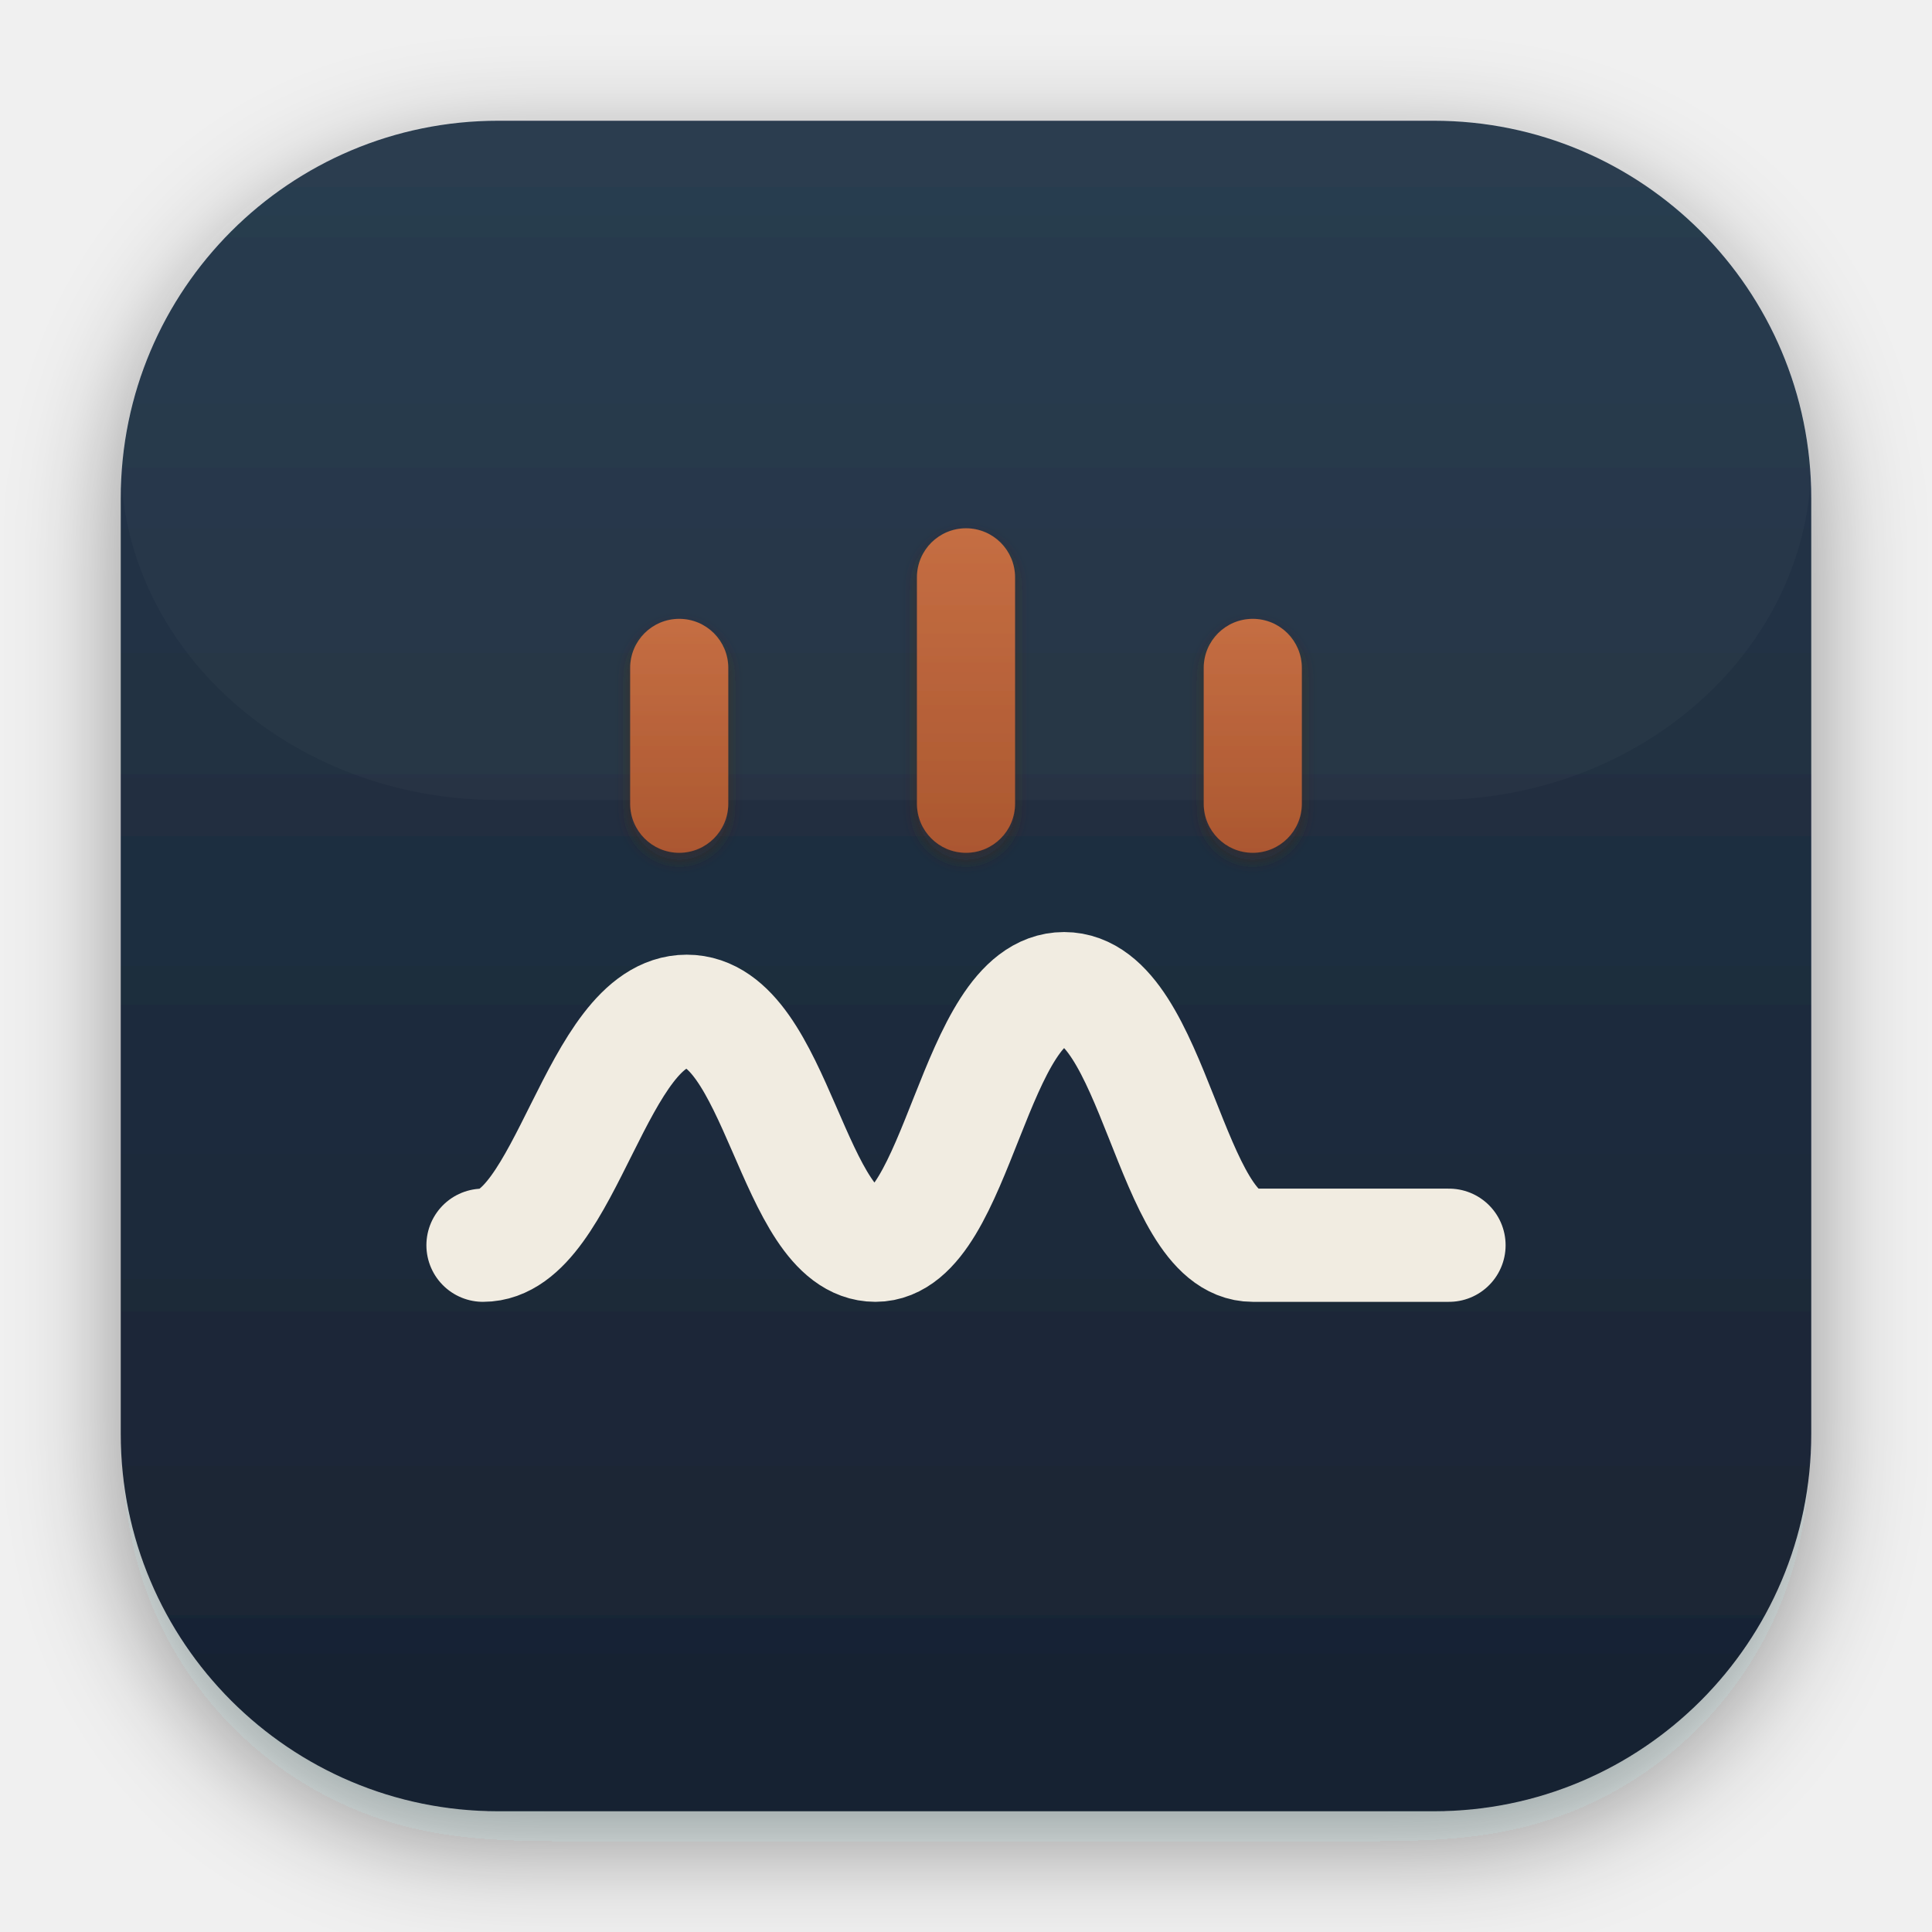
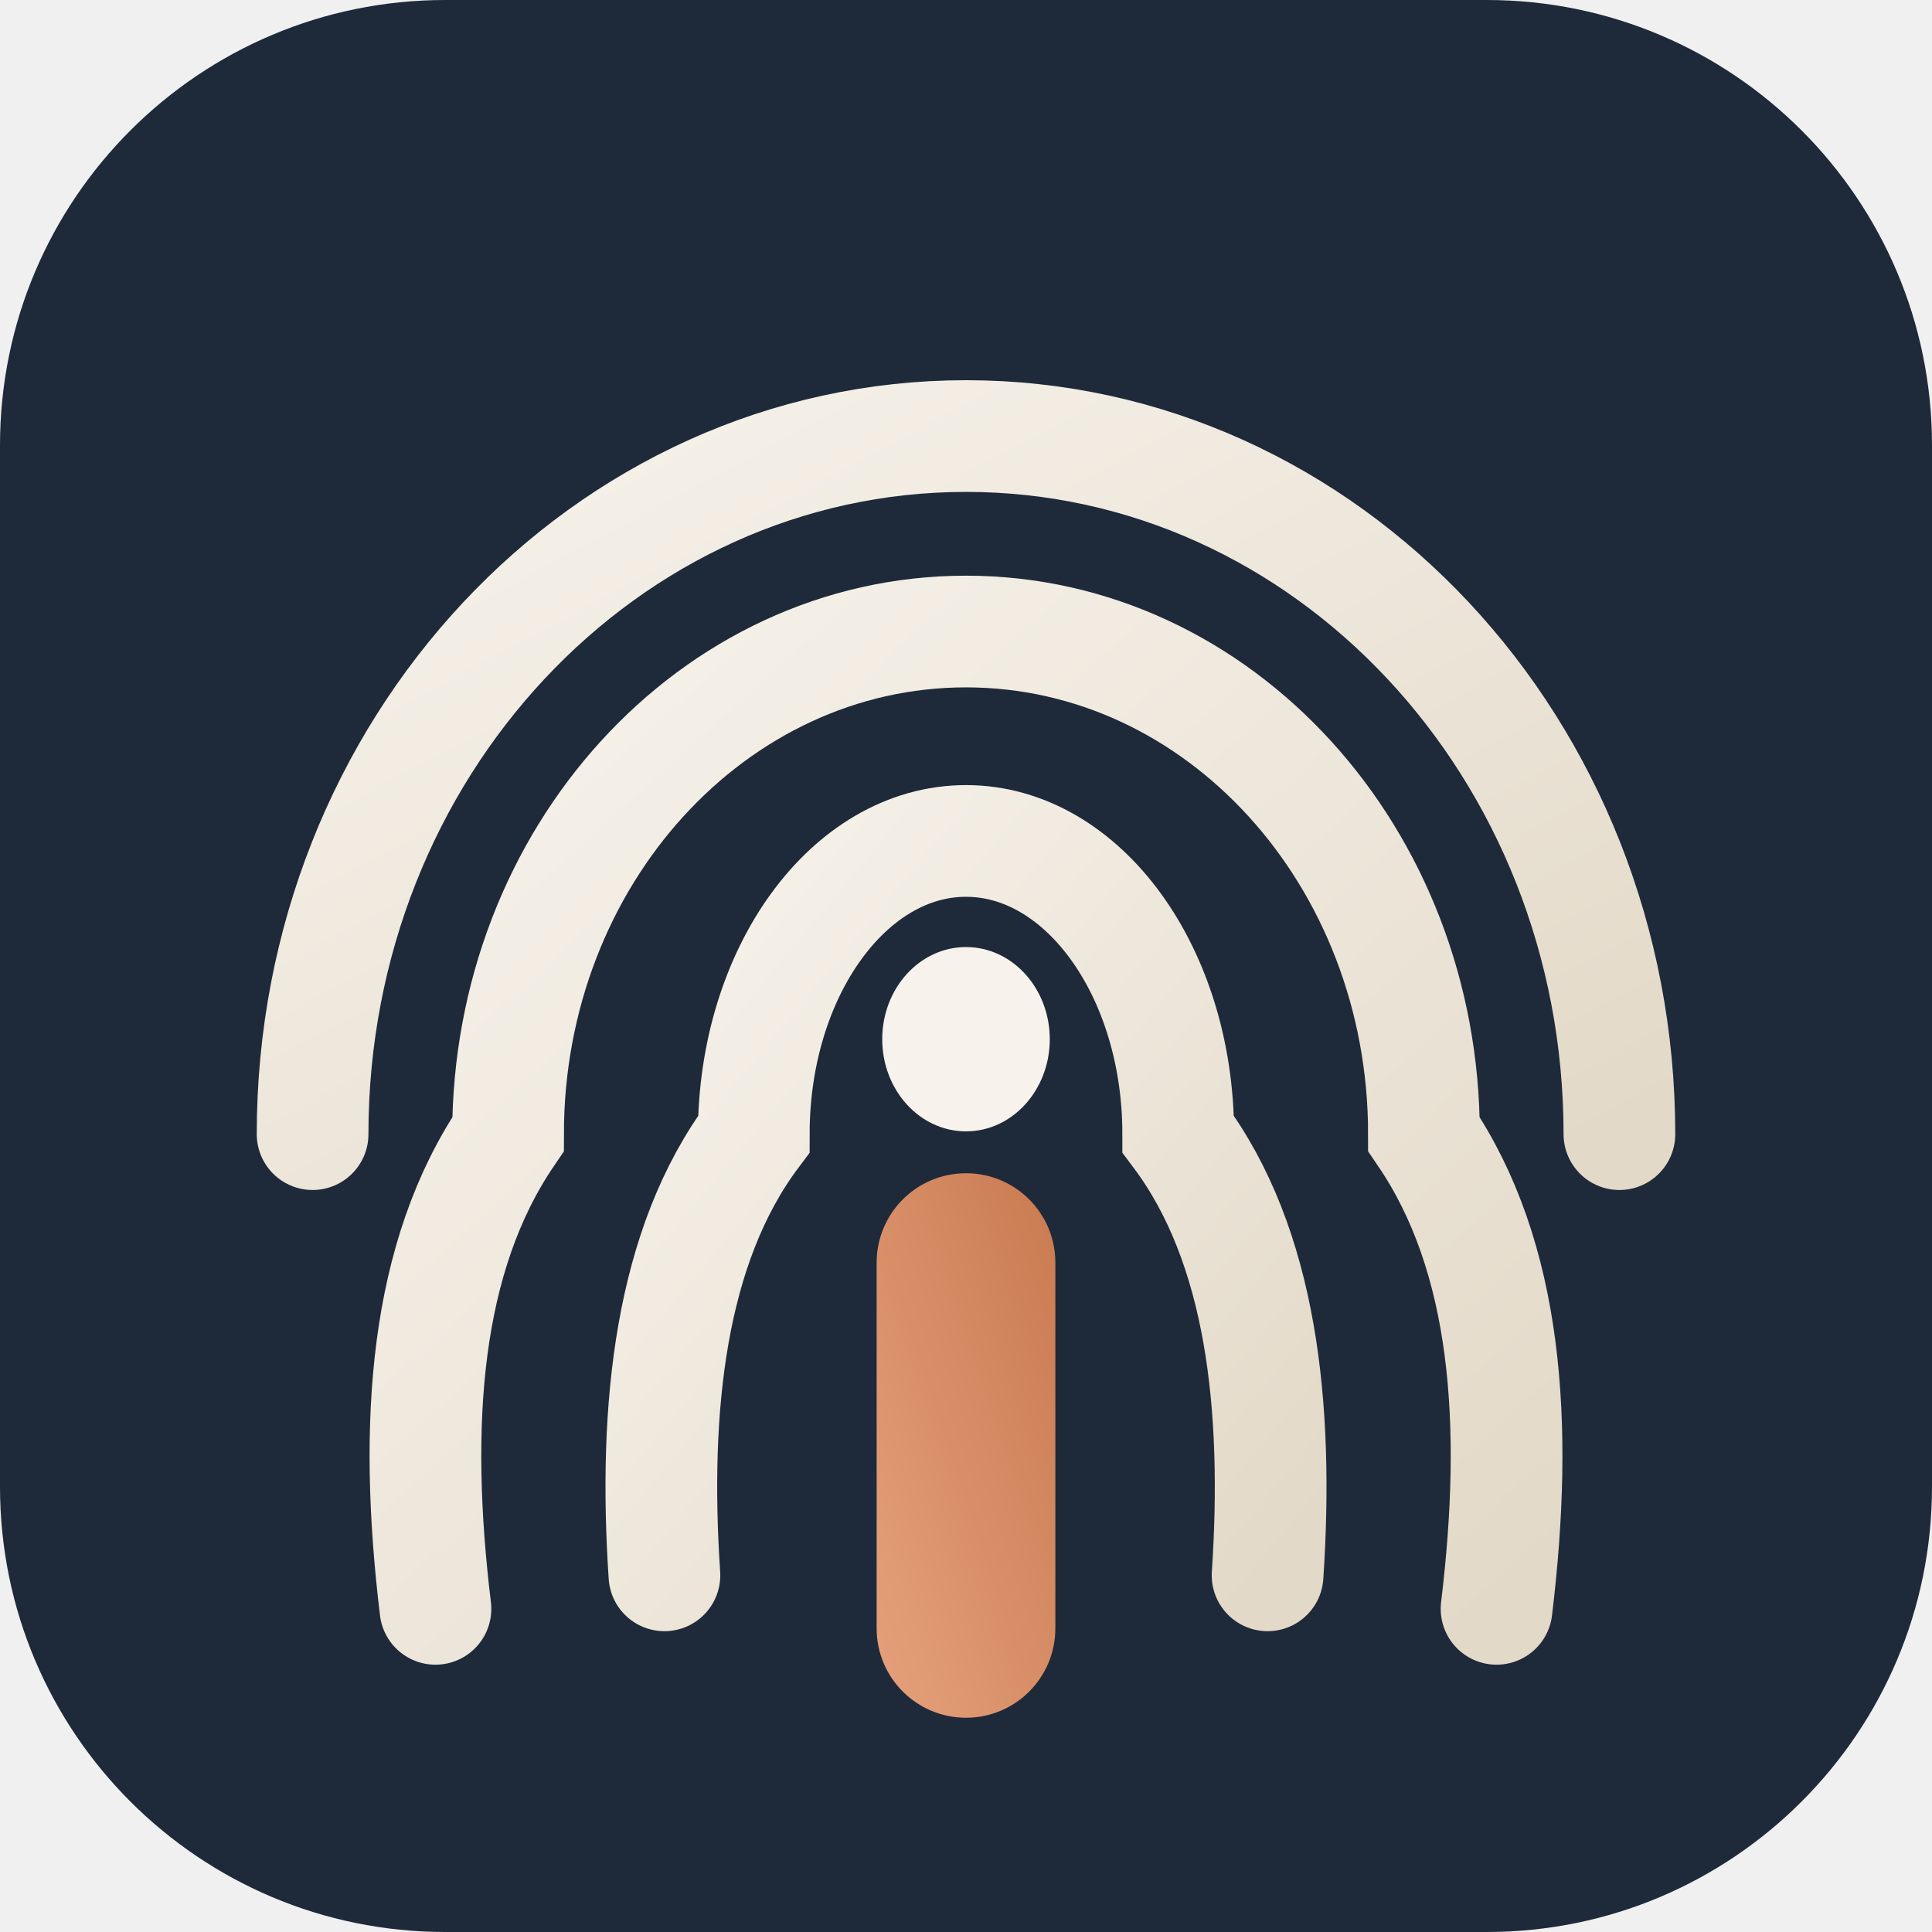
- <svg xmlns="http://www.w3.org/2000/svg" width="512" height="512" viewBox="0 0 512 512">
-   <defs>
-     <linearGradient id="navyGrad3" x1="0%" y1="0%" x2="0%" y2="100%">
-       <stop offset="0%" stop-color="#25384C" />
-       <stop offset="100%" stop-color="#182231" />
-     </linearGradient>
-     <linearGradient id="terracottaGrad3" x1="0%" y1="0%" x2="0%" y2="100%">
-       <stop offset="0%" stop-color="#C56E43" />
-       <stop offset="100%" stop-color="#AB5730" />
-     </linearGradient>
-     <filter id="softShadow3" x="-20%" y="-20%" width="140%" height="140%">
-       <feDropShadow dx="0" dy="8" stdDeviation="14" flood-color="#0D1520" flood-opacity="0.4" />
-     </filter>
-     <filter id="barShadow3" x="-50%" y="-50%" width="200%" height="200%">
-       <feDropShadow dx="0" dy="2" stdDeviation="2" flood-color="#5C2E15" flood-opacity="0.4" />
-     </filter>
-   </defs>
-   <rect x="32" y="32" width="448" height="448" rx="100" fill="url(#navyGrad3)" filter="url(#softShadow3)" />
-   <rect x="32" y="32" width="448" height="180" rx="100" fill="#FFFFFF" opacity="0.025" />
-   <path d="M 128 330            L 128 330            C 150 330, 158 268, 182 268            C 206 268, 210 330, 232 330            C 254 330, 258 262, 282 262            C 306 262, 310 330, 332 330            C 354 330, 362 330, 384 330" fill="none" stroke="#F1ECE1" stroke-width="30" stroke-linecap="round" stroke-linejoin="round" />
-   <g filter="url(#barShadow3)">
-     <rect x="167" y="164" width="26" height="62" rx="13" fill="url(#terracottaGrad3)" />
-     <rect x="243" y="140" width="26" height="86" rx="13" fill="url(#terracottaGrad3)" />
-     <rect x="319" y="164" width="26" height="62" rx="13" fill="url(#terracottaGrad3)" />
+ <svg xmlns="http://www.w3.org/2000/svg" viewBox="0 0 512 512" width="512" height="512" role="img" aria-label="شادو">
+   <rect width="512" height="512" rx="118" fill="#1E2A3A" />
+   <g transform="translate(256,268) scale(0.74) translate(-256,-256)">
+     <defs>
+       <linearGradient id="arcG" x1="0" y1="0" x2="1" y2="1">
+         <stop offset="0" stop-color="#F7F3EC" />
+         <stop offset="1" stop-color="#E3D9C8" />
+       </linearGradient>
+       <linearGradient id="bodyG" x1="0" y1="1" x2="1" y2="0">
+         <stop offset="0" stop-color="#E5A17C" />
+         <stop offset="1" stop-color="#C97A50" />
+       </linearGradient>
+     </defs>
+     <g fill="none" stroke="url(#arcG)" stroke-width="40" stroke-linecap="round">
+       <path d="M 22 300 A 234 250 0 0 1 490 300" />
+       <path d="M 66 470 C 58 404 62 344 92 300 A 164 180 0 0 1 420 300 C 450 344 454 404 446 470" />
+       <path d="M 148 458 C 144 398 150 340 180 300 A 76 105 0 0 1 332 300 C 362 340 368 398 364 458" />
+     </g>
+     <ellipse cx="256" cy="266" rx="30" ry="33" fill="#F7F3EC" />
+     <rect x="224" y="314" width="64" height="195" rx="32" fill="url(#bodyG)" />
  </g>
</svg>
